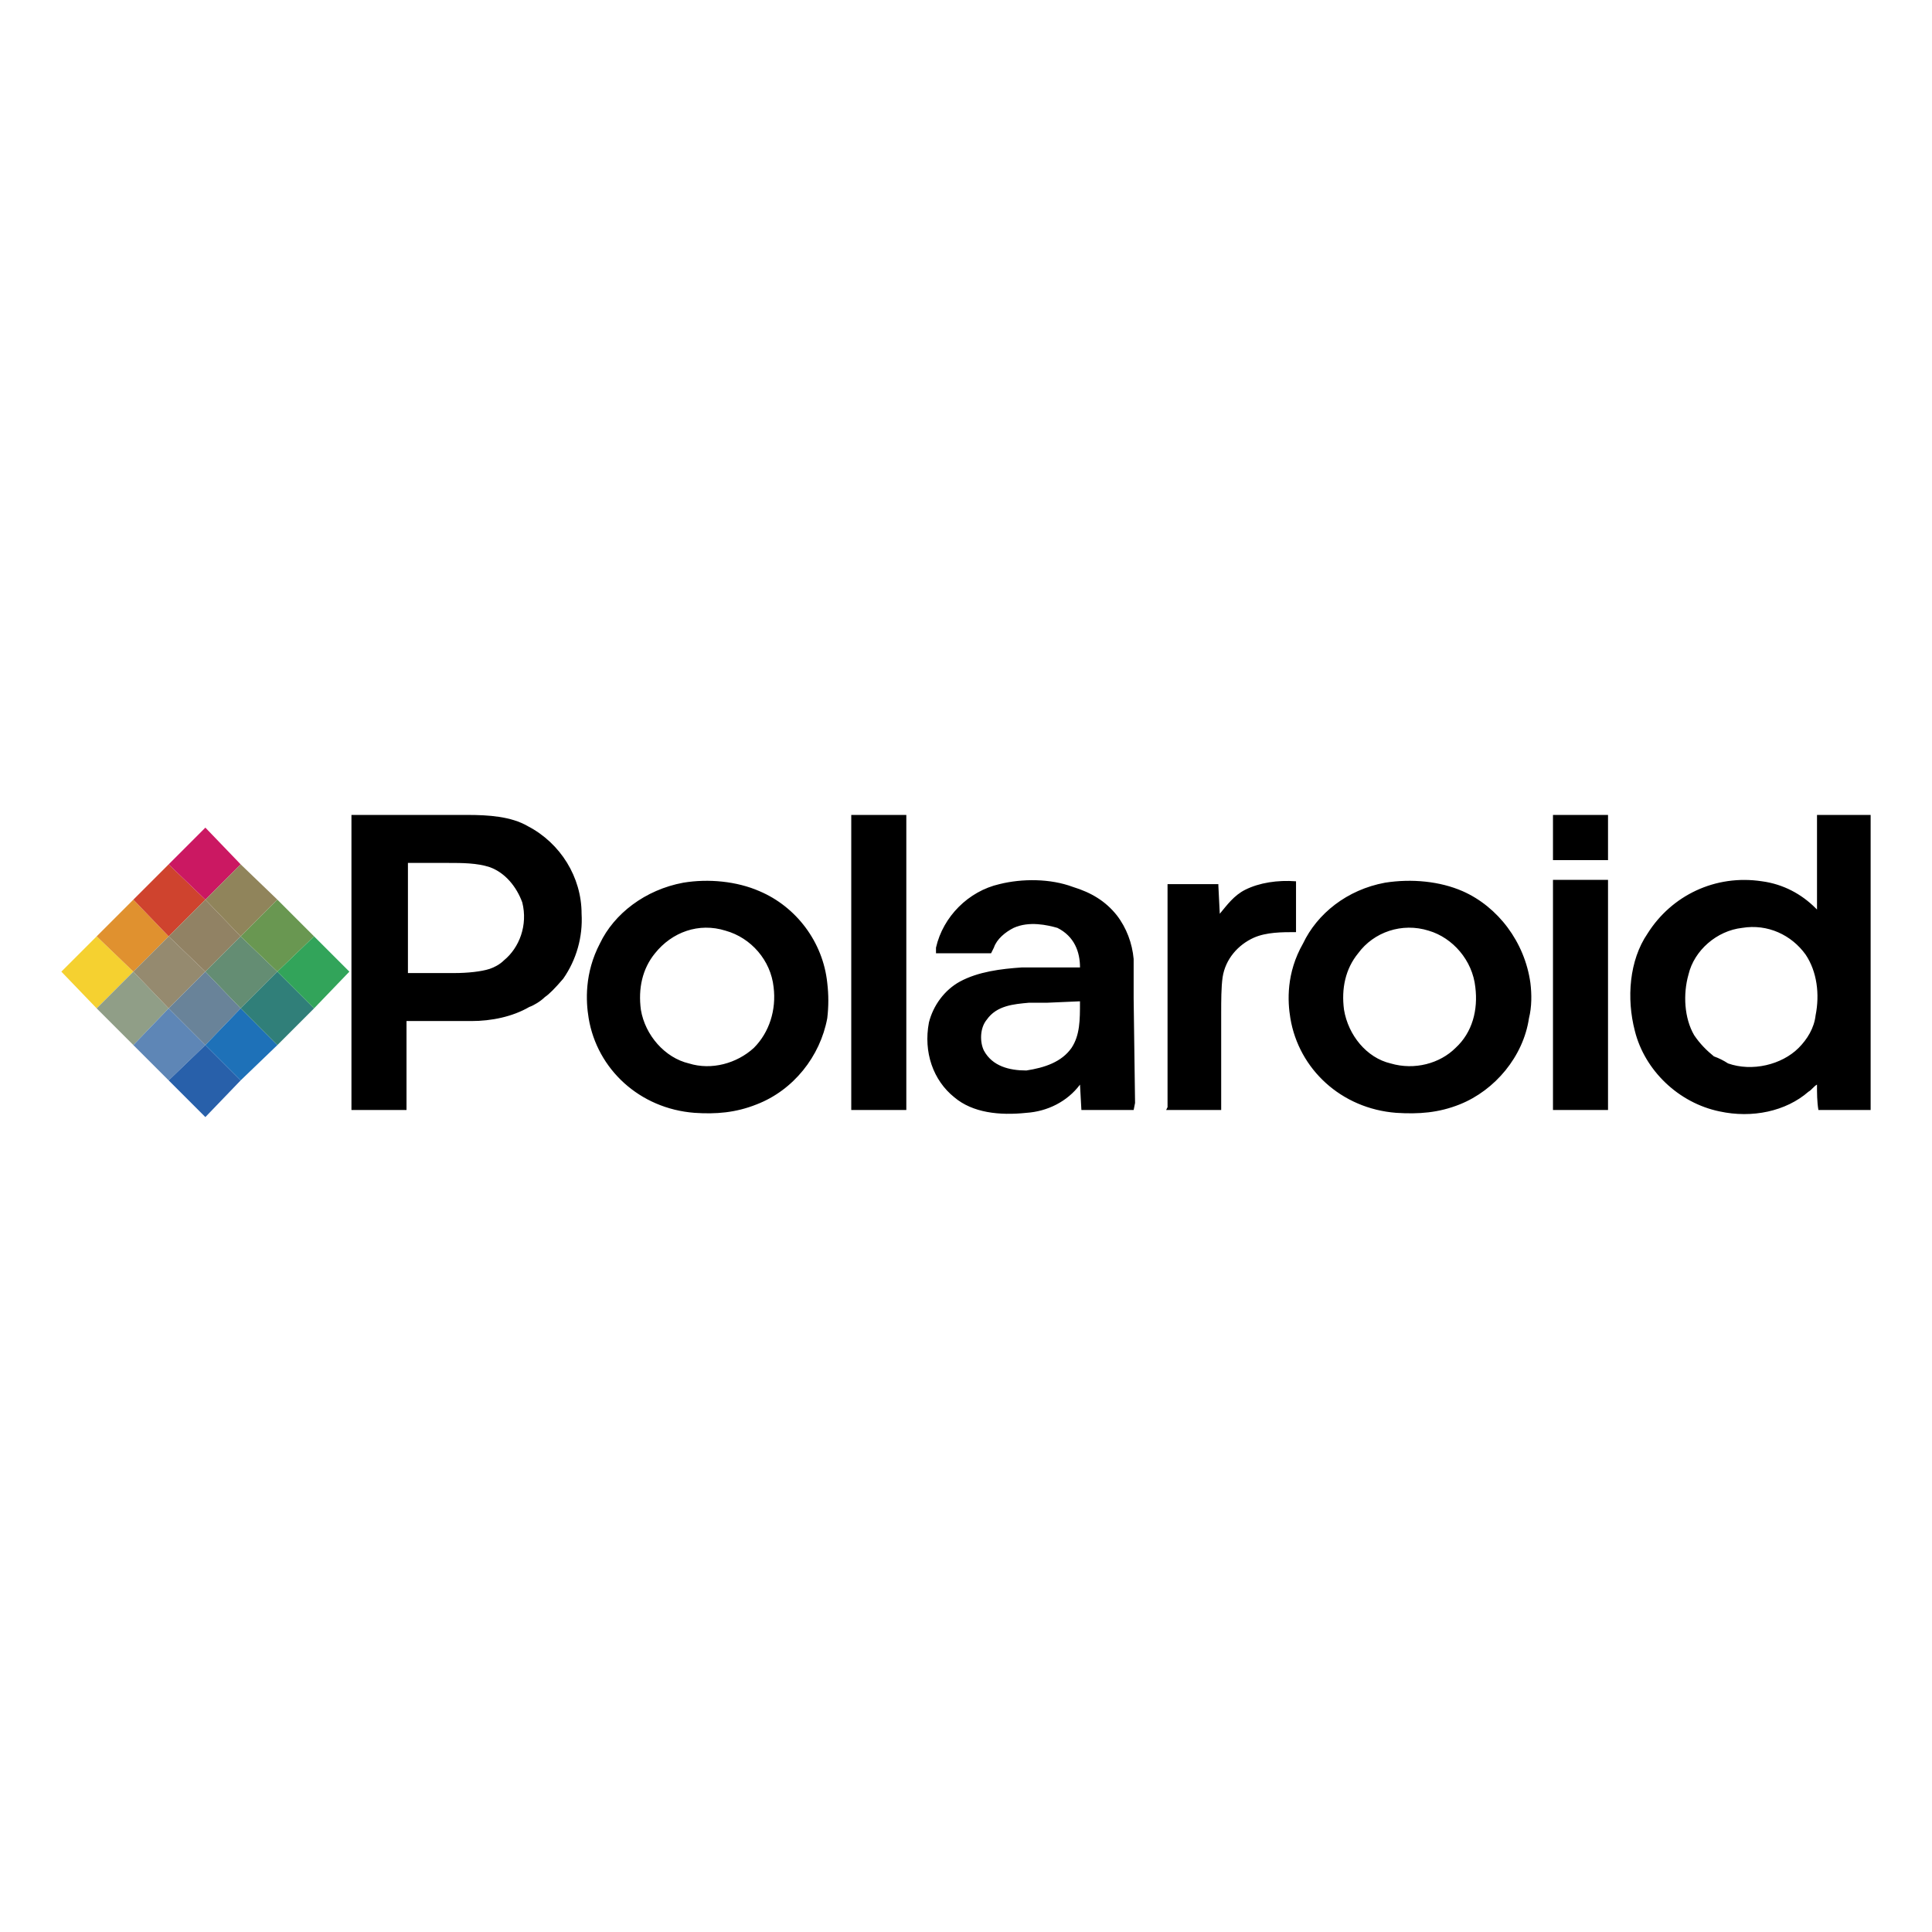
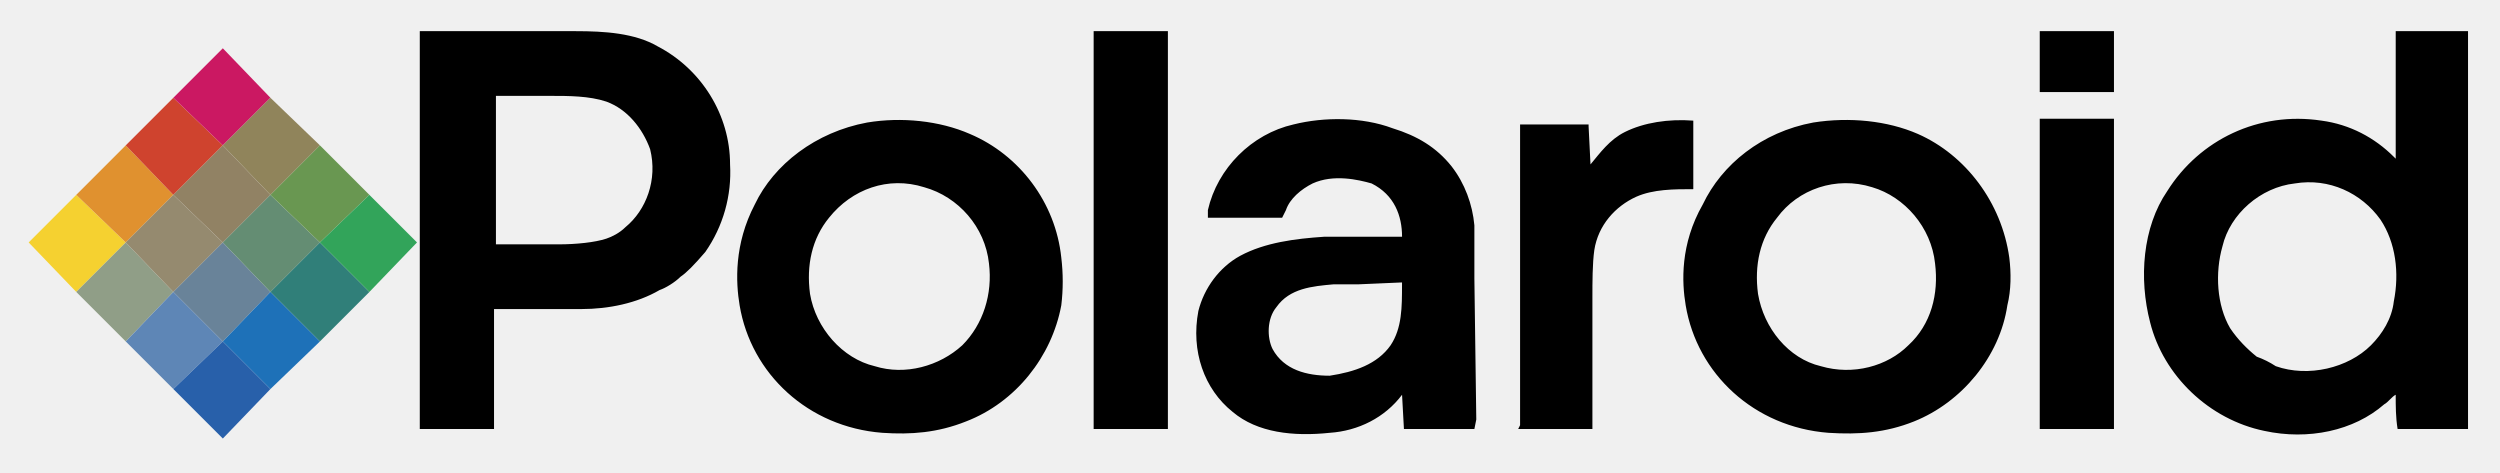
- <svg xmlns="http://www.w3.org/2000/svg" width="2500" height="2500" viewBox="0 0 192.756 192.756">
+ <svg xmlns="http://www.w3.org/2000/svg" viewBox="4 79 185 35">
  <g fill-rule="evenodd" clip-rule="evenodd">
-     <path fill="#fff" d="M0 0h192.756v192.756H0V0z" />
    <path d="M43.516 81.306h3.099c2.113 0 4.367.141 6.057 1.127 3.24 1.69 5.353 5.071 5.353 8.733a10.29 10.29 0 0 1-1.832 6.48c-.845.986-1.409 1.549-1.831 1.83-.423.424-1.127.846-1.549.986-1.69.986-3.803 1.408-5.776 1.408h-6.479v8.875h-5.494v-29.44h8.452v.001zm78.322 29.44v-9.719c0-1.127 0-2.535.141-3.521.281-1.832 1.549-3.241 3.1-3.945 1.268-.563 2.816-.563 4.225-.563v-3.944-1.127c-1.83-.141-3.662.141-5.07.845-1.127.563-1.832 1.549-2.537 2.395l-.141-2.817v-.141h-5.07v22.256l-.141.281h5.493zm59.445-29.44v9.438l-.143-.141c-1.408-1.409-3.238-2.395-5.352-2.677-4.648-.704-9.016 1.409-11.41 5.212-1.832 2.676-2.113 6.479-1.268 9.719.986 3.945 4.367 7.186 8.451 8.029 3.24.705 6.621 0 8.875-1.971.281-.143.562-.564.846-.705 0 .846 0 1.691.141 2.535h5.211v-29.44h-5.351v.001zm-96.353 29.44h5.494v-29.44H84.93v29.44zm70.011 0h5.492v-22.96h-5.492v22.96zm-47.05 0h5.213l.141-.703-.141-10.426v-3.943c-.141-1.549-.705-3.099-1.689-4.367-1.127-1.409-2.537-2.254-4.367-2.817-2.254-.845-5.072-.845-7.326-.282-3.098.705-5.634 3.24-6.338 6.339v.563h5.495l.281-.563c.281-.845 1.127-1.549 1.973-1.972 1.549-.704 3.379-.281 4.365 0 1.691.846 2.254 2.395 2.254 3.945h-5.776c-2.113.141-4.367.422-6.198 1.408-1.549.846-2.676 2.395-3.099 4.086-.563 2.957.422 5.775 2.536 7.465 1.831 1.549 4.507 1.832 7.185 1.549 2.111-.141 4.084-1.125 5.352-2.816l.139 2.534zm-.985-6.197c-.986 1.408-2.678 1.973-4.508 2.254-1.691 0-3.381-.424-4.227-1.973-.422-.846-.422-2.254.281-3.1.986-1.408 2.678-1.549 4.227-1.689h1.83l3.24-.141v.141c.001 1.689.001 3.24-.843 4.508zm-24.37-2.959a14.707 14.707 0 0 0 0-3.521c-.422-4.084-3.099-7.606-6.762-9.156-2.253-.986-5.071-1.268-7.606-.846-3.803.705-6.902 3.099-8.311 6.058-1.549 2.958-1.409 5.776-1.126 7.465.845 5.072 5.07 9.016 10.564 9.438 2.113.143 4.085 0 6.198-.844 3.662-1.411 6.339-4.789 7.043-8.594zm-7.325 2.959c-1.69 1.549-4.226 2.254-6.48 1.549-2.395-.562-4.367-2.816-4.79-5.352-.282-2.113.141-4.086 1.409-5.636 1.69-2.113 4.367-3.099 7.043-2.254 2.536.705 4.507 2.958 4.79 5.636.281 2.254-.423 4.508-1.972 6.057zm77.334-2.959c.283-1.127.283-2.395.143-3.521-.564-4.084-3.24-7.606-6.762-9.156-2.254-.986-5.072-1.268-7.748-.846-3.803.705-6.762 3.099-8.17 6.058-1.691 2.958-1.551 5.776-1.268 7.465.844 5.072 5.07 9.016 10.564 9.438 2.254.143 4.227 0 6.338-.844 3.524-1.411 6.34-4.789 6.903-8.594zm-7.324 2.959c-1.549 1.549-4.086 2.254-6.48 1.549-2.395-.562-4.225-2.816-4.648-5.352-.281-2.113.141-4.086 1.41-5.636 1.549-2.113 4.365-3.099 7.043-2.254 2.395.705 4.365 2.958 4.648 5.636.281 2.254-.284 4.508-1.973 6.057zM48.869 96.66c.422-.141.986-.423 1.409-.846 1.549-1.268 2.395-3.521 1.831-5.775-.563-1.55-1.69-2.958-3.24-3.521-1.268-.423-2.817-.423-4.085-.423h-4.085v10.987h4.648c1.268 0 2.677-.141 3.522-.422zm130.582 7.889c-1.689 1.689-4.648 2.395-7.043 1.549a6.622 6.622 0 0 0-1.41-.703c-.703-.564-1.408-1.27-1.971-2.113-.986-1.691-1.127-4.086-.564-6.059.564-2.394 2.818-4.366 5.354-4.648 2.535-.422 4.93.705 6.338 2.677 1.129 1.69 1.41 3.944.986 6.057-.141 1.267-.844 2.394-1.69 3.24zm-24.51-18.736h5.492v-4.508h-5.492v4.508z" />
    <path fill="#f5d130" d="M13.305 96.941L9.643 93.42l-3.522 3.521 3.522 3.663 3.662-3.663z" />
    <path fill="#e0912f" d="M16.827 93.42l-3.522-3.663-3.662 3.663 3.662 3.521 3.522-3.521z" />
    <path fill="#cf432e" d="M20.489 89.757l-3.662-3.521-3.522 3.521 3.522 3.663 3.662-3.663z" />
    <path fill="#cb1862" d="M24.011 86.236l-3.522-3.663-3.662 3.663 3.662 3.521 3.522-3.521z" />
    <path fill="#909e87" d="M16.827 100.604l-3.522-3.663-3.662 3.663 3.662 3.664 3.522-3.664z" />
    <path fill="#958a6f" d="M20.489 96.941l-3.662-3.521-3.522 3.521 3.522 3.663 3.662-3.663z" />
    <path fill="#918264" d="M24.011 93.42l-3.522-3.663-3.662 3.663 3.662 3.521 3.522-3.521z" />
    <path fill="#90845b" d="M27.673 89.757l-3.662-3.521-3.522 3.521 3.522 3.663 3.662-3.663z" />
    <path fill="#5e86b6" d="M20.489 104.268l-3.662-3.664-3.522 3.664 3.522 3.521 3.662-3.521z" />
    <path fill="#698399" d="M24.011 100.604l-3.522-3.663-3.662 3.663 3.662 3.664 3.522-3.664z" />
    <path fill="#648d73" d="M27.673 96.941l-3.662-3.521-3.522 3.521 3.522 3.663 3.662-3.663z" />
    <path fill="#699751" d="M31.335 93.42l-3.662-3.663-3.662 3.663 3.662 3.521 3.662-3.521z" />
    <path fill="#2860aa" d="M24.011 107.789l-3.522-3.521-3.662 3.521 3.662 3.662 3.522-3.662z" />
    <path fill="#1e71b8" d="M27.673 104.268l-3.662-3.664-3.522 3.664 3.522 3.521 3.662-3.521z" />
    <path fill="#307f79" d="M31.335 100.604l-3.662-3.663-3.662 3.663 3.662 3.664 3.662-3.664z" />
    <path fill="#32a45a" d="M34.857 96.941l-3.522-3.521-3.662 3.521 3.662 3.663 3.522-3.663z" />
  </g>
</svg>
